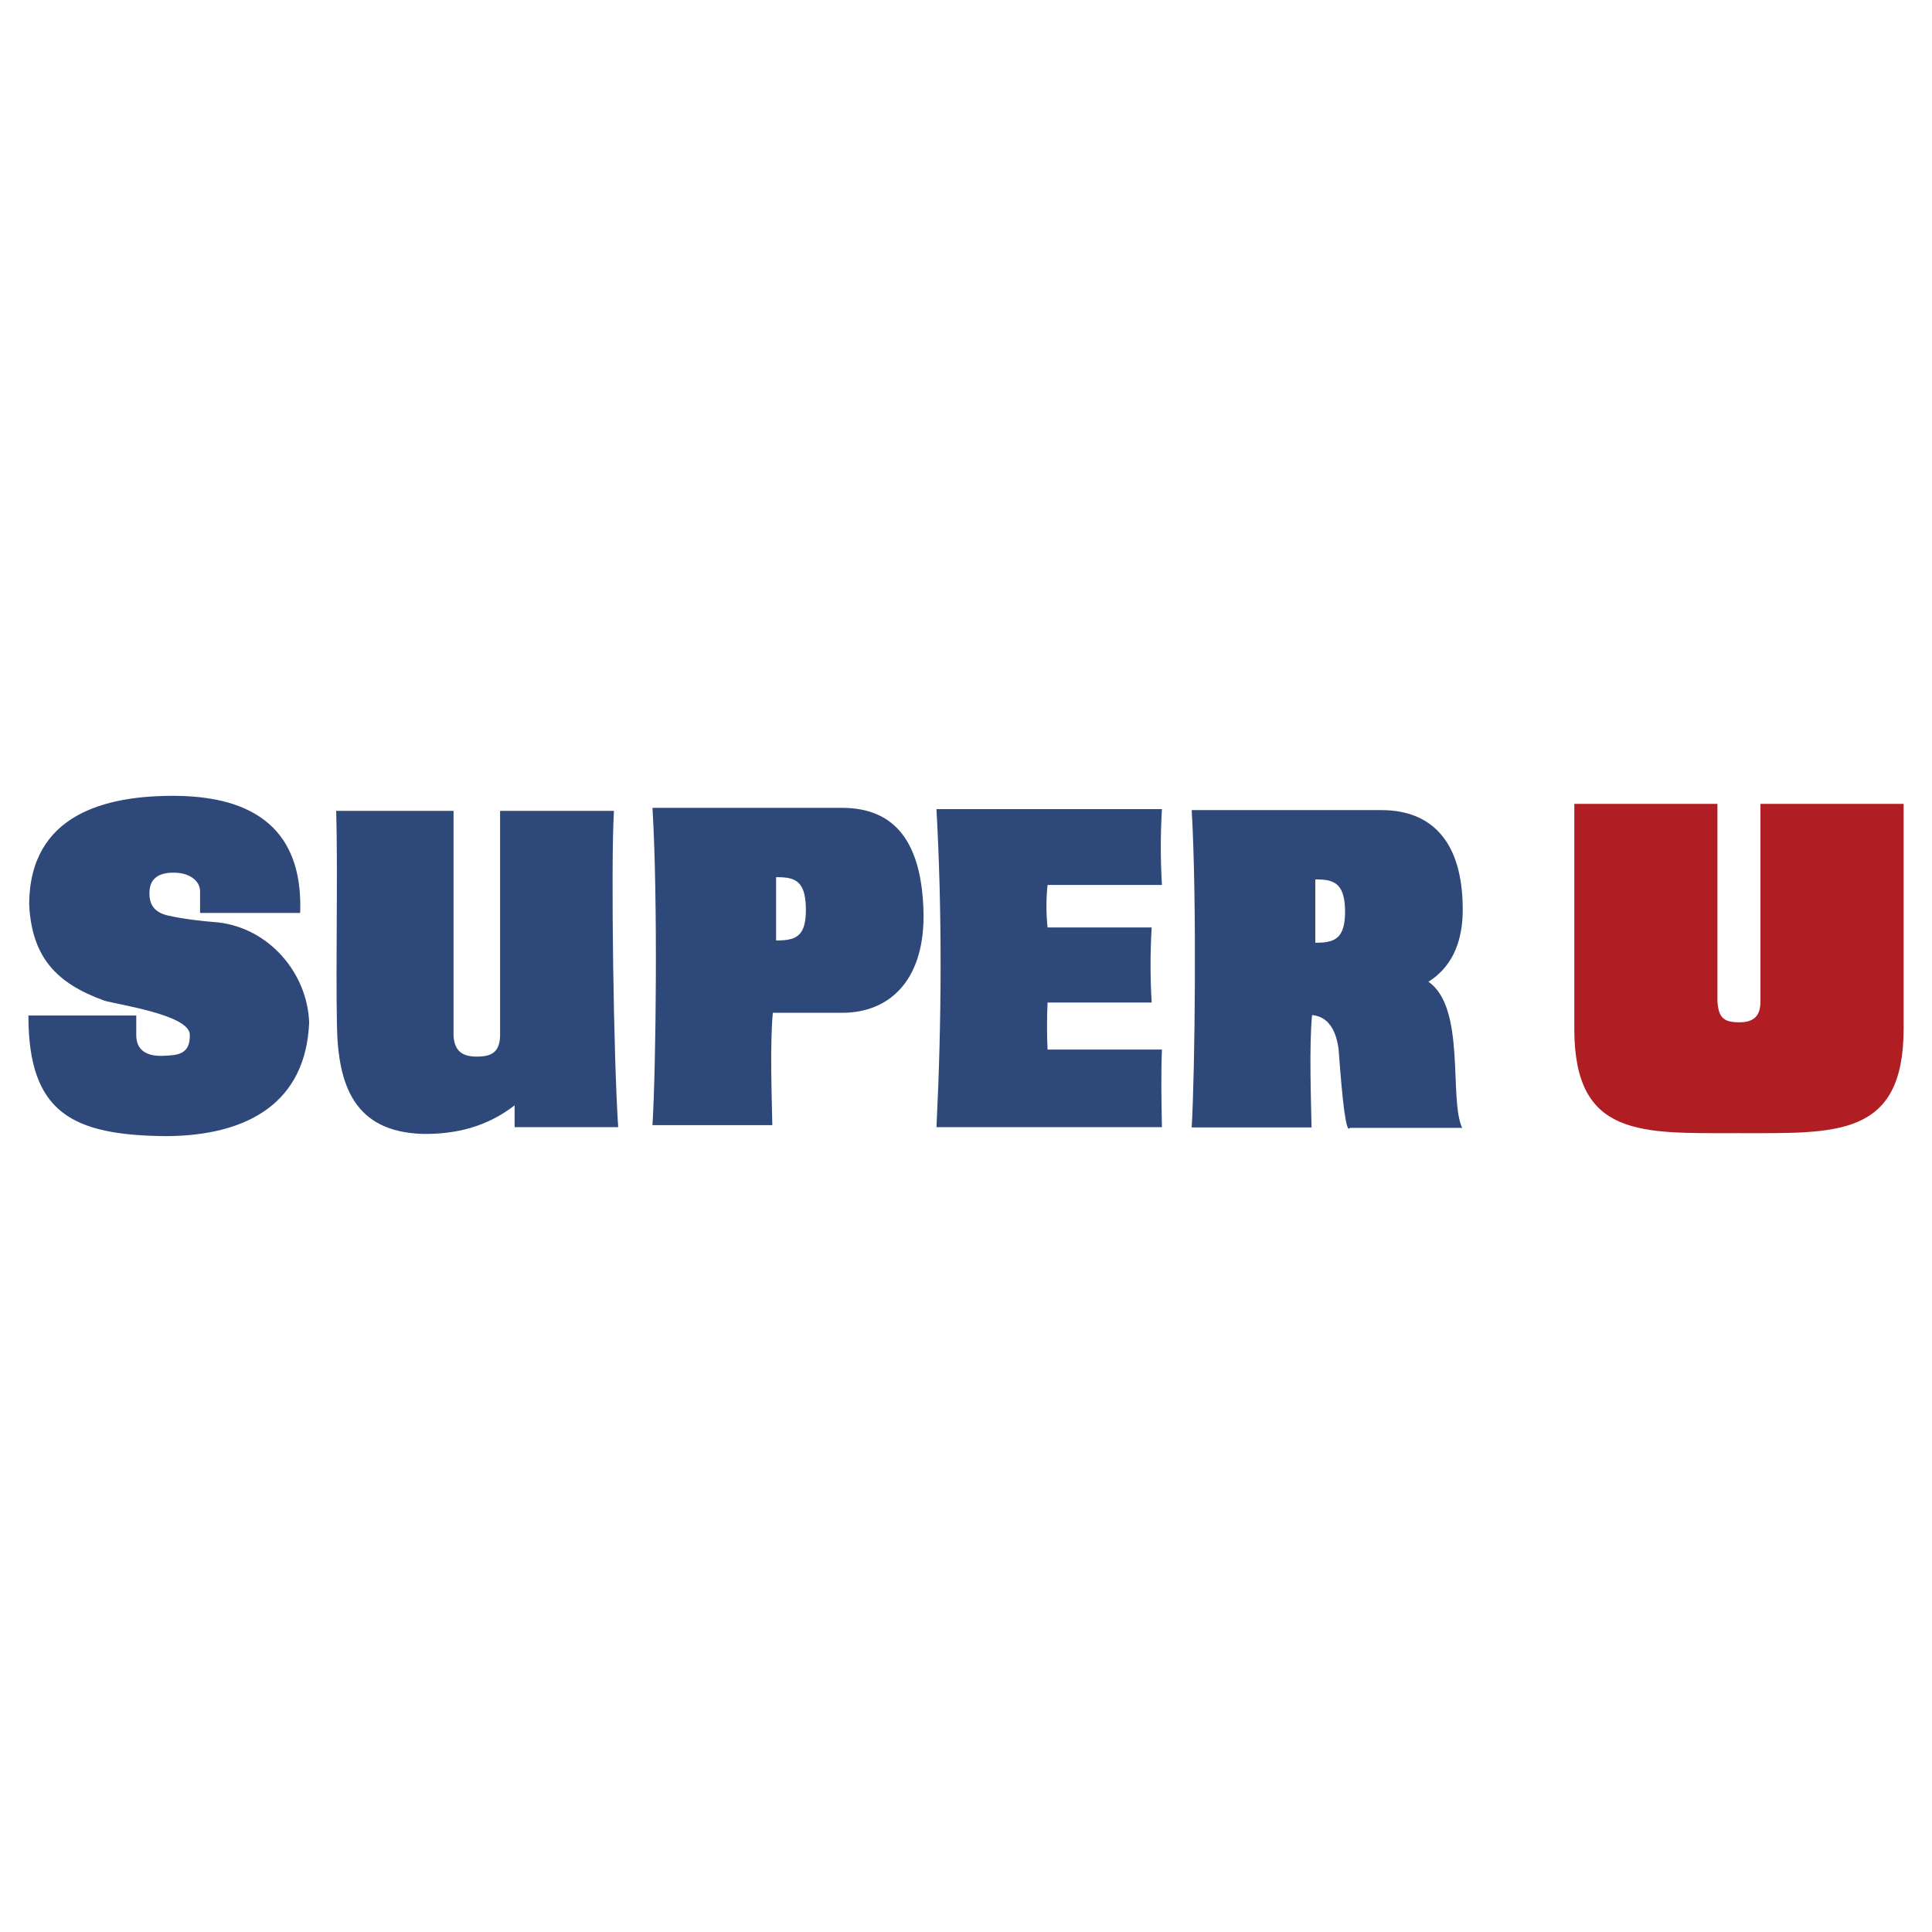
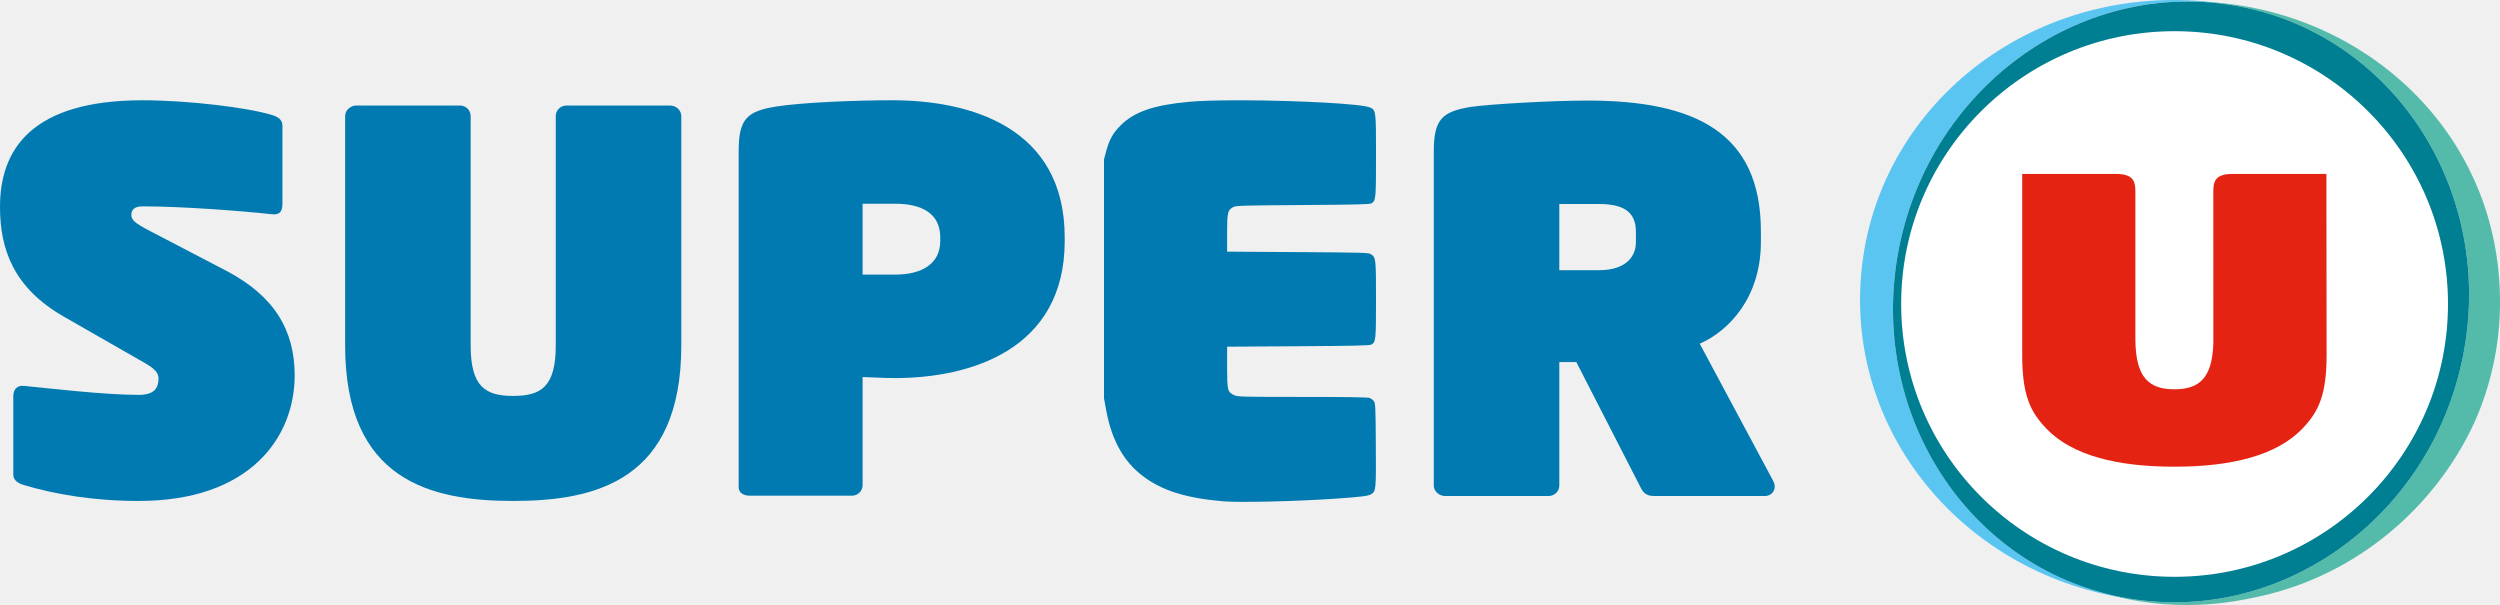
- <svg xmlns="http://www.w3.org/2000/svg" width="2500" height="2500" viewBox="0 0 192.756 192.756">
-   <g fill-rule="evenodd" clip-rule="evenodd">
-     <path fill="#fff" d="M0 0h192.756v192.756H0V0z" />
-     <path d="M145.934 90.461v.624c-.074 3.246-1.273 5.517-3.42 6.866 3.77 2.57 2.021 11.758 3.369 14.578h-11.209c-.375.65-.748-2.695-1.123-7.863-.15-1.098-.449-1.873-.85-2.396v-8.363c.975-.275 1.498-1.049 1.498-2.996-.025-1.972-.549-2.721-1.498-3.021v-7.065h5.119c5.242 0 8.039 3.395 8.114 9.636zm-13.233-9.636v7.065c-.398-.125-.898-.15-1.473-.15v6.316c.574 0 1.074-.025 1.473-.149v8.363c-.475-.648-1.098-.924-1.797-.998-.299 3.221-.1 8.438-.051 11.209h-11.957c.324-5.617.523-22.718 0-31.656h13.805zm-53.773 20.222v-7.365c.974-.274 1.498-1.048 1.473-2.996-.025-1.972-.524-2.721-1.473-3.021V80.6h5.093c5.417 0 7.914 3.62 8.114 10.261.2 6.616-3.121 10.186-8.114 10.186h-5.093zm14.504-20.322c.574 10.46.524 21.095 0 31.73h22.494c-.051-2.646-.1-5.242 0-7.738h-11.41a49.593 49.593 0 0 1 0-4.693h10.387a62.376 62.376 0 0 1 0-7.49h-10.387a20.325 20.325 0 0 1 0-4.244h11.41a63.613 63.613 0 0 1 0-7.564H93.432v-.001zm-75.918-1.323c-6.965-.05-14.555 1.822-14.604 10.81.25 5.293 2.721 7.888 7.465 9.611 1.248.4 8.513 1.398 8.562 3.396.05 1.996-1.198 2.072-2.721 2.121-1.523.051-2.621-.523-2.621-2.047v-1.973H2.834c0 9.736 4.395 11.934 13.681 12.033 8.313-.025 14.005-3.42 14.33-11.334-.175-4.918-3.969-9.386-9.037-9.985-1.598-.125-3.545-.35-4.968-.674-1.423-.299-1.998-1.099-1.923-2.421.05-1.348 1.024-1.897 2.447-1.872 1.423 0 2.596.724 2.596 1.872v2.147h9.986c.275-7.19-3.345-11.609-12.432-11.684zM78.928 80.6v7.065c-.424-.125-.924-.15-1.498-.15v6.316c.574 0 1.074-.025 1.498-.15v7.365h-1.823c-.299 3.221-.1 8.438-.05 11.209H65.097c.35-5.643.549-22.718 0-31.656h13.831v.001zm-45.386.3c.175 6.391-.05 14.879.075 21.395.1 6.016 1.747 10.609 8.513 10.834 3.395.051 6.466-.723 9.212-2.846v2.172h10.335c-.449-6.516-.749-26.213-.424-31.555H49.894v22.467c-.05 1.549-.799 2.049-2.272 2.049-1.448.023-2.271-.525-2.372-2.049V80.9H33.542z" fill="#2e4879" />
-     <path d="M175.641 80.201v19.723c0 1.521-.748 2.096-2.195 2.07-1.449-.023-1.973-.424-2.098-2.07V80.201h-14.279v22.493c.023 10.836 6.689 10.361 16.377 10.361 9.711 0 16.451.475 16.477-10.361V80.201h-14.282z" fill="#b01e24" />
+ <svg xmlns="http://www.w3.org/2000/svg" width="2761.921" height="668.366" viewBox="0 0 2761.921 668.366" version="1.1" id="svg6076">
+   <defs id="defs6045" />
+   <g id="g6699" transform="matrix(20.6071,0,0,20.6071,1290.137,838.6928)">
+     <path d="m 53.975,-9.775 c -8.098,0 -14.659,-6.55 -14.659,-14.63 0,-8.076 6.561,-14.623 14.659,-14.623 8.094,0 14.659,6.546 14.659,14.623 0,8.08 -6.565,14.63 -14.659,14.63" id="Shape" style="fill:#ffffff;fill-rule:nonzero;stroke:none;stroke-width:1" />
+     <path d="m 56.249,-40.557 c -0.442,-0.037 -0.669,-0.051 -1.106,-0.051 0.782,0.023 1.569,0.109 2.356,0.265 8.345,1.621 13.686,10.023 11.932,18.767 -1.755,8.74 -9.941,14.514 -18.285,12.895 -0.371,-0.074 -0.738,-0.16 -1.097,-0.26 1.419,0.437 2.944,0.676 4.551,0.676 1.609,0 2.854,-0.218 4.042,-0.485 5.153,-1.168 9.325,-4.779 11.408,-9.303 0.884,-1.978 1.372,-4.163 1.372,-6.455 -3.24e-4,-8.951 -7.026,-15.359 -15.172,-16.049" id="path6063" style="fill:#54bbab;fill-rule:nonzero;stroke:none;stroke-width:1" />
+     <path d="m 37.151,-25.719 c -0.615,8.795 6.202,16.452 15.497,17.247 -0.497,-0.044 -0.998,-0.114 -1.504,-0.211 -8.345,-1.619 -13.686,-10.025 -11.932,-18.768 1.743,-8.683 9.83,-14.435 18.115,-12.926 -0.696,-0.134 -1.401,-0.228 -2.123,-0.28 -9.457,-0.646 -17.437,6.039 -18.053,14.937" id="path6065" style="fill:#5bc5f2;fill-rule:nonzero;stroke:none;stroke-width:1" />
+     <path d="m 57.499,-40.343 c -8.345,-1.623 -16.532,4.151 -18.287,12.893 -1.753,8.746 3.588,17.149 11.932,18.768 8.346,1.62 16.534,-4.152 18.287,-12.895 1.753,-8.742 -3.586,-17.146 -11.932,-18.766 M 53.975,-9.775 c -8.098,0 -14.659,-6.55 -14.659,-14.63 0,-8.076 6.561,-14.623 14.659,-14.623 8.094,0 14.659,6.546 14.659,14.623 0,8.08 -6.565,14.63 -14.659,14.63" id="path6067" style="fill:#007e92;fill-rule:nonzero;stroke:none;stroke-width:1" />
+     <path d="m 62.115,-31.375 h -5.017 c -0.919,0 -1.046,0.372 -1.046,0.935 0,0 0.002,8.138 0.002,8.148 -0.063,1.866 -0.757,2.463 -2.09,2.463 -1.364,0 -2.061,-0.629 -2.09,-2.614 v -7.997 c 0,-0.562 -0.132,-0.935 -1.049,-0.935 h -5.019 v 9.691 c 0,2.145 0.415,3.051 1.304,3.971 1.375,1.432 3.781,2.034 6.853,2.034 3.072,0 5.48,-0.603 6.858,-2.034 0.885,-0.92 1.304,-1.827 1.304,-3.971 z" id="path6069" style="fill:#e42313;fill-rule:nonzero;stroke:none;stroke-width:1" />
+   </g>
+   <g id="g922" style="fill:#007ab0;fill-opacity:1;stroke:none" transform="translate(1005.35,517.1724)">
+     <path d="m 368.631,-406.363 c -3.913,-0.015 -7.762,-0.014 -11.525,0.002 -20.07,0.084 -37.677,0.612 -49.277,1.697 -38.706,3.621 -60.053,11 -75.094,25.955 -8.589,8.541 -12.597,15.783 -16.201,29.289 l -2.205,8.264 v 132 132 l 2.25,12.371 c 6.1,33.549 19.082,57.107 40.455,73.412 21.205,16.177 48.133,24.636 89.295,28.049 18.127,1.503 79.434,0.064 123,-2.887 28.616,-1.938 37.183,-3.006 40.256,-5.02 5.218,-3.419 5.345,-4.783 5.033,-54.234 -0.266,-42.22 -0.426,-45.895 -2.104,-48.367 -0.999,-1.471 -3.205,-3.159 -4.9,-3.75 -2.084,-0.727 -26.117,-1.081 -74.184,-1.096 -67.685,-0.021 -71.302,-0.114 -75.285,-1.922 -7.361,-3.342 -7.816,-5.151 -7.816,-31.057 v -22.5 l 78.5,-0.5 c 62.778,-0.4 78.969,-0.766 80.836,-1.83 4.942,-2.817 5.164,-4.961 5.164,-49.67 0,-45.293 -0.144,-46.582 -5.621,-50.172 -2.624,-1.72 -7.406,-1.858 -80.834,-2.328 l -78.045,-0.5 v -20.5 c 0,-22.904 0.577,-25.349 6.768,-28.732 2.983,-1.63 8.915,-1.806 76.732,-2.268 58.614,-0.399 73.974,-0.769 75.836,-1.83 4.98,-2.838 5.164,-4.729 5.164,-52.67 10e-6,-49.275 -0.075,-49.938 -6.1,-53.053 -8.455,-4.372 -81.401,-7.934 -140.098,-8.154 z" style="fill:#007ab0;fill-opacity:1;stroke:none" id="path34" />
+     <path d="m -679.816,-102.395 c 0,-49.893 -22.329,-87.603 -75.214,-115.45 l -83.44,-43.511 c -19.391,-9.863 -21.741,-13.343 -21.741,-18.565 0,-4.641 2.35,-9.282 12.34,-9.282 44.07,0 111.645,5.221 142.788,8.702 9.989,1.16 11.752,-4.641 11.752,-11.603 v -86.442 c 0,-6.382 -5.288,-9.863 -11.752,-11.603 -25.855,-8.122 -92.254,-16.244 -142.788,-16.244 -122.81,0 -157.478,54.534 -157.478,117.77 0,46.412 14.69,89.343 70.513,121.251 l 88.141,50.473 c 13.515,7.542 16.453,12.183 16.453,17.985 0,10.443 -4.701,17.985 -21.741,17.985 -38.782,0 -101.656,-7.542 -126.335,-9.863 -9.402,-1.16 -12.34,5.221 -12.34,11.603 V 7.254 c 0,6.382 5.876,9.863 12.34,11.603 32.906,9.863 75.801,17.405 126.335,17.405 123.397,0 172.168,-70.778 172.168,-138.656 z" style="font-style:normal;font-variant:normal;font-weight:normal;font-stretch:normal;font-size:medium;line-height:1.25;font-family:'Neo Sans Std';-inkscape-font-specification:'Neo Sans Std';letter-spacing:0.5px;word-spacing:0px;fill:#007ab0;fill-opacity:1;stroke:none;stroke-width:3.041" id="path77" />
+     <path d="m -252.683,-135.463 v -253.526 c 0,-6.382 -5.876,-11.603 -12.34,-11.603 h -114.583 c -6.464,0 -11.752,5.221 -11.752,11.603 v 253.526 c 0,45.832 -16.453,55.694 -47.008,55.694 -30.555,0 -47.008,-9.863 -47.008,-55.694 v -253.526 c 0,-6.382 -5.288,-11.603 -11.752,-11.603 h -114.583 c -6.464,0 -12.34,5.221 -12.34,11.603 v 253.526 c 0,149.099 94.605,171.724 185.683,171.724 91.079,0 185.683,-22.626 185.683,-171.724 z" style="font-style:normal;font-variant:normal;font-weight:normal;font-stretch:normal;font-size:medium;line-height:1.25;font-family:'Neo Sans Std';-inkscape-font-specification:'Neo Sans Std';letter-spacing:0.5px;word-spacing:0px;fill:#007ab0;fill-opacity:1;stroke:none;stroke-width:3.041" id="path79" />
+     <path d="m 170.905,-250.913 v -4.061 c 0,-121.832 -104.594,-151.419 -190.384,-151.419 -40.545,0 -99.305,2.321 -128.686,6.962 -31.731,5.221 -41.132,13.343 -41.132,49.313 V 21.177 c 0,6.382 5.876,9.282 12.34,9.282 h 112.82 c 6.464,0 11.752,-5.221 11.752,-11.603 V -100.654 c 16.453,0.58 24.092,1.16 35.844,1.16 82.265,0 187.446,-30.748 187.446,-151.419 z m -137.5,0 c 0,24.946 -19.979,37.13 -49.946,37.13 H -52.385 v -78.32 h 35.844 c 29.968,0 49.946,11.023 49.946,37.13 z" style="font-style:normal;font-variant:normal;font-weight:normal;font-stretch:normal;font-size:medium;line-height:1.25;font-family:'Neo Sans Std';-inkscape-font-specification:'Neo Sans Std';letter-spacing:0.5px;word-spacing:0px;fill:#007ab0;fill-opacity:1;stroke:none;stroke-width:3.041" id="path81" />
+     <path d="m 955.309,20.339 c 0,-1.74 -0.588,-4.061 -1.763,-6.382 L 872.457,-137.462 c 31.731,-13.924 67.575,-50.473 67.575,-112.549 v -11.603 c 0,-109.648 -73.451,-144.457 -191.56,-144.457 -40.545,0 -108.707,4.061 -128.686,6.962 -31.731,5.221 -41.132,13.343 -41.132,49.313 V 19.179 c 0,6.382 5.876,11.603 12.34,11.603 h 114.583 c 6.464,0 11.752,-5.221 11.752,-11.603 V -117.156 h 18.803 l 69.925,136.335 c 2.938,5.801 5.288,11.603 15.865,11.603 h 122.81 c 5.288,0 10.577,-4.061 10.577,-10.443 z M 801.944,-249.43 c 0,15.664 -11.165,30.748 -40.545,30.748 h -44.07 v -73.099 h 44.07 c 29.968,0 40.545,11.023 40.545,30.748 z" style="font-style:normal;font-variant:normal;font-weight:normal;font-stretch:normal;font-size:medium;line-height:1.25;font-family:'Neo Sans Std';-inkscape-font-specification:'Neo Sans Std';letter-spacing:0.5px;word-spacing:0px;fill:#007ab0;fill-opacity:1;stroke:none;stroke-width:3.041" id="path85" />
  </g>
</svg>
